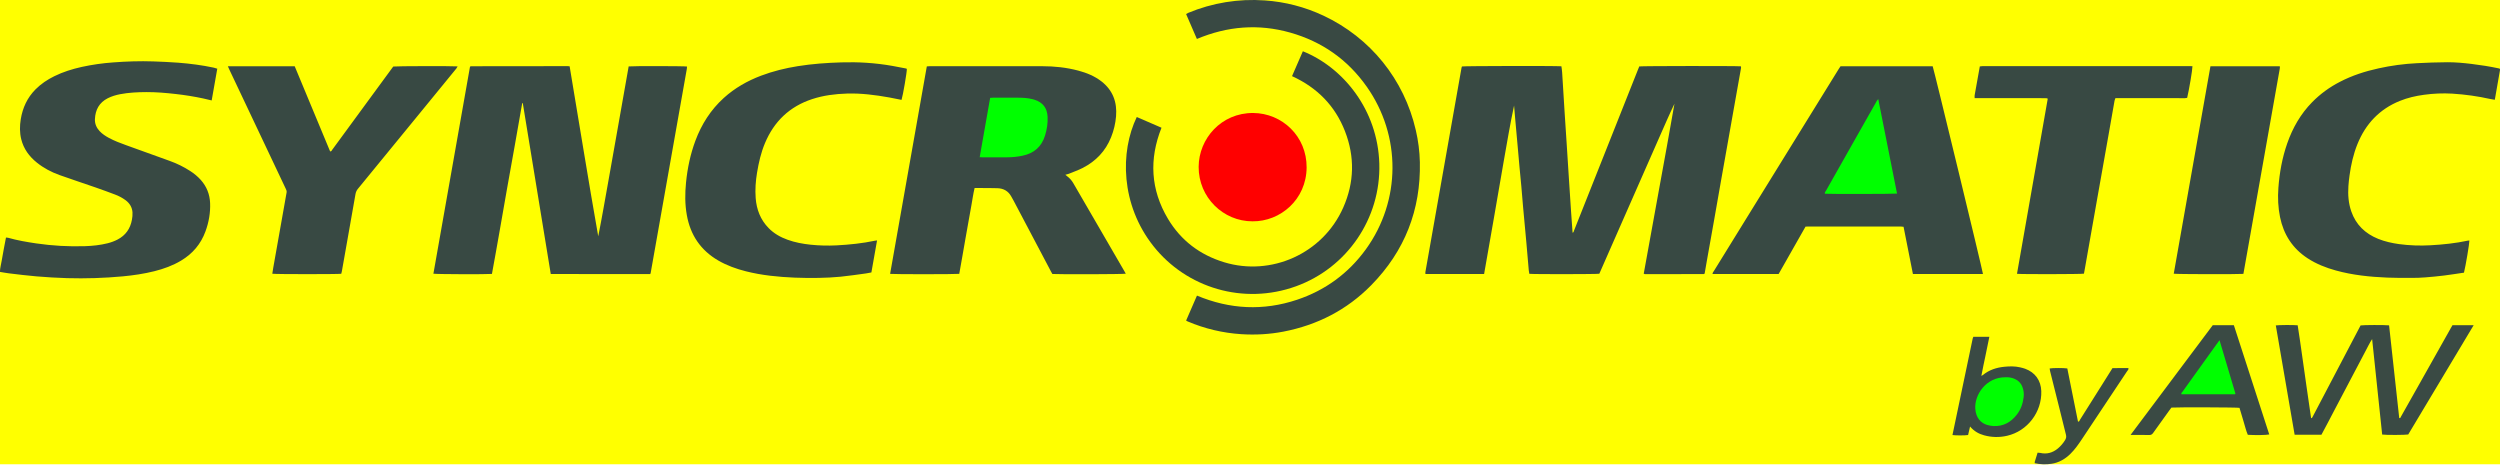
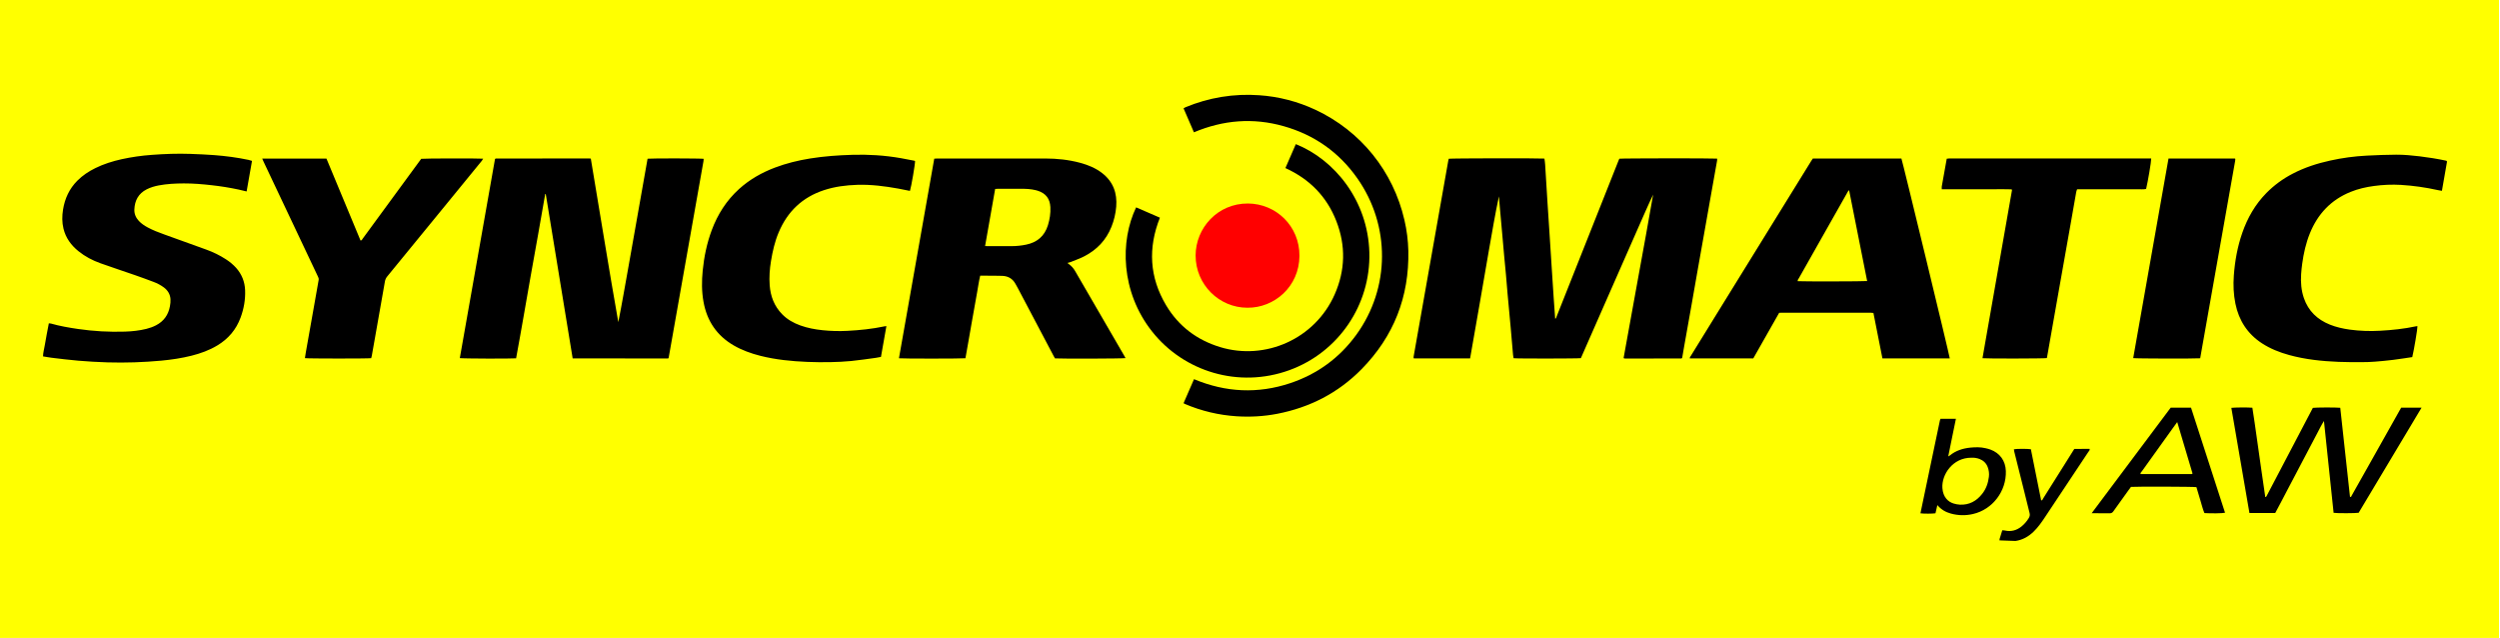
- <svg xmlns="http://www.w3.org/2000/svg" id="Layer_1" viewBox="0 0 6973.9 1295.1" width="697.39" height="129.51">
-   <style>.st0{fill:#384943}.st1{fill:#394943}.st2{fill:#e7192e}.st3{fill:#3a4a44}</style>
-   <rect width="6973.9" height="1295.1" fill="#FF0" />
-   <path class="st0" d=" M4223.6 294.5c-11.2 51.9-19.7 104-29 156-9.3 52.4-18.1 104.9-27.2 157.4-9 52.1-18.2 104.1-27.4 156.4h-162.9c-.6-.6-.9-.7-1-1-.1-.3-.2-.7-.1-1 0-1.3.1-2.7.3-4 33.6-189.7 67.1-379.4 100.7-569.1.3-1.3.7-2.5 1.2-3.8 7.5-1.4 258.9-1.9 277.4-.5.4 2.7.9 5.5 1.2 8.3.4 2.8.7 6 .9 9 2.3 36.6 4.5 73.1 6.8 109.7 1.9 30.6 4 61.2 6 91.7 2 31.3 4 62.5 6 93.7 2 30.6 4 61.2 6 91.7 1.3 19.9 2.8 39.9 4.3 60.2 3.1-.7 3.2-3.6 4-5.8 25.1-63.1 50.2-126.2 75.2-189.3 34.7-87.2 69.3-174.4 103.9-261.6 1-2.5 2-4.9 3-7.2 7.6-1.3 270.1-1.6 283.5-.3.9 3.1 0 6.3-.5 9.4-6.9 39-13.8 78-20.8 117-5.7 31.8-11.3 63.6-16.9 95.4-5.7 32.4-11.5 64.9-17.3 97.3-6.4 36-12.6 72.1-19 108.2l-21 117.9c-2 11.1-3.9 22.2-5.6 32.4-.4.6-.9 1.1-1.4 1.6-.3.2-.6.3-1 .3l-160 .3c-1.7 0-3.3 0-5-.2-.6 0-1.2-.5-2.6-1.2 14.3-78.9 28.7-158 43.1-237.3 14.4-78.9 28.9-157.7 42.6-236.7-15 31.1-28.5 62.8-42.5 94.3s-27.9 63.4-41.8 95-27.9 63.3-41.8 95-27.9 63.4-41.8 95-27.9 63.3-41.7 94.9c-7.6 1.4-185 1.6-195.3.2-.5-3.1-1.2-6.4-1.5-9.6-2.3-26.2-4.4-52.4-6.8-78.6-3-32.8-6.1-65.6-9.1-98.5-1.7-18.9-3.1-37.8-4.8-56.8-1.6-18.2-3.5-36.5-5.2-54.7-1.5-16.6-2.9-33.2-4.4-49.8-2.5-28.2-5.1-56.4-7.6-84.6-1.1-12.1-2.1-24.4-3.1-36.7z M1536.4 764.4c-26.1-159.3-52.1-318.1-78-476.4 0-.2-.6-.2-1.6-.6-7 39.9-14 79.7-21 119.5-7 39.6-14.3 79.2-21.3 118.9-7.1 40-13.8 80-21 120-7.2 39.5-13.7 79.2-21.2 118.3-15.7 1.4-155.4.9-163.3-.6 34.1-192.6 68.1-384.9 102-576.9.4-.5.9-1.1 1.4-1.5.3-.2.6-.3.9-.3l269.9-.3c1.6 0 3.3.3 5.8.4 13.2 79 26.3 158.1 39.4 237.1 13 79 26.5 158.1 40.4 237.2 10.5-52.2 19.3-104.6 28.8-156.9 9.6-53 19-106.1 28.2-159.2 9.2-52.7 18.5-105.3 27.9-157.8 11.8-1.4 155.2-1.1 162.8.3-.1 2.3-.3 4.5-.6 6.8-33.6 190-67.3 380-101 570.1-.1.6-.7 1.1-1.3 2l-277.2-.1z M5134.3 184.8h257c3.1 7.3 139 568.4 140.3 579.5h-195.4c-8.7-43.8-17.4-87.5-26.1-131.7-2.8-.3-5.4-.7-8-.7h-258c-2.3 0-4.6.2-7.5.3l-75 132.1h-184.3c-.3-3.6 2.3-5.9 3.9-8.6 32.3-52.4 64.7-104.9 97.1-157.3l251.1-406.2c1.7-2.5 3.3-4.9 4.9-7.4z M606.1 191.6c-5.2 29.8-10.4 58.8-15.6 88.6-8.2-1.9-15.5-3.8-22.9-5.4-25.7-5.5-51.7-9.7-77.8-12.6-27.2-3.1-54.4-5.4-81.7-5.3-24.3.1-48.6 1.3-72.6 5.8-12.1 2.3-23.9 5.8-35 11.4-23.8 12.1-34.6 32.4-35.7 58.2-.6 12.8 4.3 24.1 13.1 33.5 7.4 7.9 16.3 13.7 25.7 18.8 15.3 8.2 31.4 14.4 47.7 20.2 40.7 14.6 81.4 29.1 122 44 20.1 7.2 39.3 16.6 57.2 28.2 11 7 21 15.4 29.7 25 16.3 18.4 24.9 39.9 25.9 64.4 1.1 27.3-3.6 53.7-13 79.3-12.9 35.1-35.7 62-67.8 81.2-23.3 14-48.6 23.1-74.9 29.7-28.8 7.2-58.1 11.5-87.6 14.3-51.8 4.8-103.8 6.5-155.7 5-28.3-.8-56.6-2.6-84.8-4.9-25.9-2.1-51.6-5.5-77.4-8.5-8.2-1-16.3-2.6-25.1-4 .2-11.1 3.4-21.3 5-31.7 1.7-10.8 3.8-21.6 5.8-32.4 1.9-10.4 4-20.8 6.1-31.8 2 .1 4 .3 6 .7 25.7 7.3 51.9 11.8 78.3 15.7 45.2 6.6 90.8 9.2 136.5 7.7 21-.7 41.8-2.9 62.3-8 9.7-2.4 19.1-5.8 28-10.4 22.6-11.7 35.7-30.4 40.2-55.2 1.4-6.8 1.9-13.8 1.6-20.8-1-14-7.8-25.2-19.1-33.7-9.1-6.7-19.2-12.1-29.8-16-18-6.8-36.1-13.5-54.4-19.8-33.3-11.6-66.8-22.5-100-34.4-23-8.2-44.5-19.5-63.6-34.9-21.3-17.2-36.9-38.3-43.5-65.3-4.5-18.4-4.3-36.9-1.3-55.5 5.2-32.1 18.3-60.4 41.4-83.6 15.2-15.3 32.9-27 52.2-36.5 24.3-12 50-20 76.4-25.9 29-6.3 58.3-10.5 87.9-12.6 37.2-2.8 74.5-4.1 111.8-2.8 23.3.9 46.6 1.8 69.8 3.6 33.2 2.6 66.2 6.9 98.8 13.8 3 .9 5.9 1.8 9.9 2.9z M6873.4 760.6c-18.7 2.7-37.1 5.7-55.5 8-17.5 2.2-35.1 3.8-52.7 5.2-12.3 1-24.6 1.4-36.9 1.4-23 0-46 .2-68.9-.8-48.3-2-96.3-6.9-143.1-19.8-28.1-7.7-54.9-18.3-79.4-34.3-41.8-27.4-66.7-66.2-76.6-114.7-5.5-26.9-6.6-54-4.6-81.5 3.1-42.4 10.6-83.8 24.6-124 15.1-43.3 37.4-82.3 69.8-115.3 22.5-22.8 48.5-41.8 77-56.4 34.2-17.8 70.5-29.5 108-37.7a639.5 639.5 0 0 1 106.7-14.4c28.3-1.4 56.6-2.6 84.9-2.7 22.6-.1 45.2 2 67.7 4.7 25.8 3.1 51.4 7.2 76.8 12.6.7.2 1.4.5 2.1.9.2.7.9 1.7.8 2.5-4.8 27.8-9.7 55.6-14.7 84.1-4.3-.7-8.1-1.2-11.9-2.1-35.1-7.8-70.8-12.9-106.7-15.1-26.3-1.5-52.7-.4-78.8 3.2-23.2 3.1-45.8 8.3-67.5 17.1-56.9 23-95.5 64.1-118.3 120.5-11.4 28.2-18 57.8-22.1 87.8-1.3 9.9-2.5 19.8-3.1 29.8-1.6 23.8.2 47.3 8 70 12.9 37.3 38.9 62.1 75.1 76.7 18.6 7.5 38.1 11.8 57.9 14.6 29.1 3.9 58.5 5 87.7 3.3 35.3-1.9 70.3-5.6 104.9-13 1.3-.2 2.6-.3 3.9-.3.2 7.9-10.1 69.5-15.1 89.7z M2446.6 670.7c-5.4 30.4-10.5 59.5-15.8 89.3-5 .9-9.8 2-14.7 2.7-23.8 3.2-47.5 6.8-71.3 9.2-20.2 2-40.5 2.9-60.8 3.3-22.3.4-44.6.2-66.9-.7-46-1.9-91.7-6.4-136.4-17.7-26.9-6.8-52.8-16.1-76.9-30-49.2-28.5-78-71.2-87.9-127-5.4-30.1-5.2-60.3-2.2-90.6 4-39.9 12.1-78.9 26.1-116.5 17.1-46 42.8-86.4 79.3-119.5 30.5-27.6 65.7-47.6 104-62.1 33.1-12.5 67.3-20.9 102.2-26.5 40.5-6.5 81.3-9.4 122.3-10.6 23-.7 46-.4 68.9 1.1 24.6 1.6 49.1 4.5 73.3 8.8 12.5 2.2 24.9 4.7 37.3 7.1.9.3 1.8.6 2.6 1 .5 7.9-10.9 74.7-14.8 86.6-11.3-2.2-22.6-4.6-34-6.7-39.1-7-78.3-12.1-118.2-10.9-33.1 1-65.7 5.1-97.3 15.5-62.7 20.6-106 62.1-131.4 122.6-11.2 26.5-17.5 54.4-22.2 82.7-3.9 23.5-5.6 47-3.8 70.7 2.4 31.9 13.3 60.3 35.9 83.5 14.9 15.4 33.1 25.6 53.1 32.8 20.8 7.5 42.4 11.5 64.3 13.8 23.9 2.5 47.9 3.1 71.9 1.9 36.3-1.9 72.3-5.6 107.9-13.1 1.4-.4 2.7-.4 5.5-.7z M759.6 763.6c.8-5.5 1.6-11 2.6-16.5 8.4-47.5 16.8-95 25.3-142.5 4-22.6 7.9-45.2 12-67.8.7-4-.8-7.1-2.4-10.4-10.1-21.3-20.2-42.7-30.3-64-42.3-89.3-84.6-178.7-126.9-268-1.4-2.9-2.6-5.9-4.2-9.5h186.4l98.8 237.5c3.9.2 4.6-2.9 6-4.8 45.1-61.5 90.2-123 135.3-184.6 11.6-15.8 23.2-31.7 34.8-47.4 7.4-1.3 166.5-1.6 179.6-.4-1 2-2.2 4-3.5 5.8-35.4 43.3-70.8 86.7-106.3 130-56.1 68.6-112.2 137.1-168.4 205.7-3.6 4.3-5.9 9.5-6.8 15.1-9.1 52.8-18.5 105.5-27.9 158.2-3.4 19-6.7 38-10.1 57-.4 2.3-1.2 4.5-1.7 6.7-8.3 1.4-183.4 1.4-192.3-.1z M5626.5 763.8c28.6-162.8 57.2-325.2 85.6-487.2.1-.5-.4-1.2-.9-2.5-16.6-.7-33.5-.2-50.4-.3s-34 0-51 0h-101.4c0-3.2-.4-5.8 0-8.2 4.7-26.5 9.5-53 14.4-80.3 2.5-.4 5-.6 7.5-.8 21.7-.1 43.3-.1 65 0h508.9c3.9 0 7.9.1 11.8.1.1 9.7-9.3 65.5-14.8 88.4-8 1.8-16.4.6-24.6.8s-16.7 0-25 0h-150.5c-.9 2.6-2 4.9-2.5 7.4-5.6 31.5-11 62.9-16.6 94.4-5.6 31.8-11.2 63.6-16.9 95.3-5 28.2-10 56.3-15 84.5-6.4 36-12.8 72.1-19.1 108.1-5 28.2-10 56.4-14.9 84.5-.9 5.2-1.9 10.4-2.8 15.4-8.1 1.6-175.6 1.8-186.8.4z " />
-   <path class="st1" d=" M3308.7 894.3c10.3-23.6 20.2-46.4 30.3-69.7 92.1 38.5 185.3 43 279.4 11.5 78.7-26.4 143-73.4 191.8-140.7 98.1-135.6 99-316.6 2.4-453.6-53.2-75.6-124.9-125.8-213.6-150.9-88.4-25-175.1-18-260.2 17.8l-30.1-69.5c1.7-1.1 3.6-2.2 5.4-3.1 67.7-28.2 140.9-40.2 214-34.9 56.6 3.8 112 18.2 163.4 42.3 131.3 61.5 225.4 178 258 319.8 6.8 29.2 10.6 59 11.3 89 2.8 133.3-42.2 248.1-135.5 343.1-67.7 69-150.2 111.3-245.2 129.7-38.9 7.5-78 9.6-117.4 7.1-51.6-3.3-102.2-15.3-149.8-35.6-1.1-.5-2.2-1.2-4.2-2.3z M2971.8 487.6c2 1.5 3.2 2.6 4.4 3.5 7.3 5.3 13.4 12.1 17.9 20 39.8 68.5 79.5 137.1 119.3 205.6 7.7 13.3 15.4 26.5 23.1 39.8 1.3 2.2 2.5 4.5 3.9 7-8.4 1.6-184.8 2.1-204.7.8-1.1-2-2.5-4.2-3.7-6.5-34.8-65.9-69.6-131.9-104.4-197.8-2.2-4.1-4.6-8.1-6.8-12.2-8.4-15.1-21.6-22.3-38.4-22.8-16-.5-32-.4-48-.5h-15.7c-3.9 16.1-6 32.2-8.9 48.1s-5.8 32.1-8.6 48.1c-2.8 15.7-5.6 31.4-8.4 47.2-2.8 16-5.6 32.1-8.4 48.2s-5.7 32-8.5 47.8c-8.8 1.3-183.2 1.4-192.9.1 34.1-192.8 68.3-385.8 102.4-578.8 3.2-.2 5.8-.5 8.4-.5h313.9c33.7 0 67.1 3.5 99.9 12.2 23.4 6.2 45.5 15.1 64.8 30 32 24.8 44.2 58.1 40.9 97.7-1.7 19.9-6.3 39.5-13.8 58.1-15.5 38.9-42.7 67.2-79.7 86-12.4 6.3-25.7 10.9-38.6 16.2-3 .8-5.8 1.5-9.4 2.7z   " />
-   <path class="st1" d=" M3604.2 212.4l30.2-69.4c112.8 45.2 209.1 164 213.3 313.8 4.3 152.5-90 290.3-232.4 341.8-146.4 53-305.4 4.6-397.8-112.1-91.6-115.6-93.3-262.8-46.4-360.1l69 29.9c-35 87.8-30.4 173 18 254.1 36.2 60.6 89.3 100.7 156.8 121.2 130.4 39.7 275-23.2 332.2-152.7 30.9-70 32.6-141.4 4.8-212.8-27.7-71.2-77.6-121.7-147.7-153.7z" />
-   <path class="st0" d=" M6258.1 764c-15.6 1.3-186.3 1-194.3-.5 34.1-192.8 68.2-385.7 102.4-578.7H6359c.5.6.8.8.9 1.1.1.3.1.7.1 1-.1 1.6-.2 3.3-.5 5-33.8 190.6-67.6 381.3-101.4 572.1z" />
-   <path class="st3" d=" M6664.5 907.6c9.4 86.1 18.8 172.3 28.3 258.6 3.7.8 3.9-2.3 4.9-4.1 17.6-31 35-62.1 52.5-93.1 29.1-51.6 58.1-103.3 87.2-155 1.3-2.3 2.6-4.5 3.9-6.8h59.1L6717.9 1212c-7.5 1.5-62.3 1.8-72.7.2-9.3-87.9-18.5-176.1-28-266.3-7.9 12.2-13.1 23.6-19 34.5s-11.5 21.8-17.2 32.7l-17.7 33.6-17.7 33.6c-5.7 10.9-11.5 21.8-17.2 32.7l-17.7 33.6-17.1 32.7c-5.9 11.2-11.8 22.3-17.8 33.4H6401c-17.5-101.9-35-203.5-52.5-304.9 7.9-1.3 48.4-1.6 61-.4 4.8 28.6 8.4 57.5 12.7 86.4 4.2 28.7 8.1 57.3 12.2 86 4.1 28.8 8.4 57.7 12.5 86.3 1 .2 1.3.4 1.6.3.3-.1.6-.3.8-.6.6-.8 1.1-1.6 1.6-2.5 44.7-85.2 89.4-170.4 134.1-255.5 7.1-1.3 67.1-1.6 79.5-.2z  M5495.6 1189.8l-5.5 23.7c-8.1 1.4-34.2 1.5-43.6.1 18.8-89.8 37.7-179.7 56.5-269.4.5-1.6 1-3.1 1.7-4.6h44.7c-6.9 36.4-15.3 71.8-22.3 109 1.5-.8 3-1.6 4.4-2.5 17.3-14.3 37.8-20.8 59.7-23 14.6-1.4 29.3-1.8 43.8 1.6 4.9 1 9.7 2.4 14.4 4 27.8 10.2 43.9 32.7 44.9 62.3 1.9 58.4-38.6 111.6-95.3 124.6-21.2 5-43.3 4.5-64.3-1.3-14.7-4-27.8-11.2-39.1-24.5z  M5675.8 1292.1c0-1.4.1-2.9.4-4.3 2.5-8.3 5.1-16.5 7.8-25.1 2.4.1 4.7.4 7.1.7 18.6 4.3 35-.4 49.4-12.3 7.9-6.6 14.7-14.5 20.1-23.3 3-4.8 4-9.5 2.5-15.1-6.2-24.2-12-48.4-18-72.6-8.8-35.2-17.6-70.3-26.4-105.4-.6-2.2-.7-4.6-1.1-6.8 7.5-1.6 39.8-1.7 49.3-.1 9.9 49.3 19.8 98.7 29.8 148.3 3.8.5 4.1-2.9 5.4-4.9 21.2-33.5 42.3-67 63.3-100.5l27.5-43.8c7.3 0 14.9-.1 22.5-.1h22c.9 4.3-2.2 6.5-3.9 9-23.9 36.1-47.9 72.1-71.9 108.1-18.1 27.2-36.1 54.3-54.2 81.5-9.6 14.4-19.5 28.6-32 40.8-14.9 14.6-32.3 24.6-53.1 27.6-15.3 2.3-31.2 1.7-46.5-1.7z  M5943.3 1213.3l229.3-306.1h58.9c32.9 101.6 65.9 203.2 98.7 304.7-7.6 1.9-39.3 2.3-59.8 1-5.2-11.8-7.9-24.9-11.9-37.4s-7.6-25.4-11.3-37.8c-8-1.5-173-2-189.9-.7-2.3 3.1-4.9 6.5-7.4 10-14.6 20.3-29.3 40.5-43.7 60.9-2.8 3.9-5.8 5.7-10.7 5.6-16.7-.4-33.3-.2-52.2-.2z  " />
-   <path fill="#0F0" d=" M 5594.8,1052.4 c-54.8-.6-87.3 49.3-84.6 88 1.8 26.3 16.5 40.2 33.2 45 5.7 1.7 11.6 2.7 17.6 3.1 27.1 1.2 48.2-10.4 64.6-31.3 11.5-14.5 17.3-31.2 19.5-49.4 1.2-9.6 0-19.4-3.5-28.4-4.2-11.1-12.2-18.8-23.3-23.2-7.4-2.9-15.5-4.2-23.5-3.8z M6191.5 949c-5.3 7.3-9.6 13.1-13.8 19-29.5 41.1-59 82.2-88.5 123.4-1.8 2.5-5 4.6-4.2 8.4h149.1c.3 0 .7-.2.9-.4.3-.5.6-1.1.8-1.6L6191.5 949z M 5239.5,276.4 c-3.9 3.8-5.4 7.5-7.3 10.9-16.9 29.8-33.8 59.6-50.7 89.5-29.2 51.6-58.4 103.1-87.5 154.7-1.5 2.7-4.3 5.1-3.5 8.9 12.9 1.1 193.4.8 201.4-.4-17.5-87.4-34.8-174.8-52.4-263.6z M2732.9,438.5 c3.1.1 4.7.3 6.4.3h70.9c14 0 27.9-1.5 41.6-4.3 32.1-6.5 53.8-24.9 63.5-56.6 5.2-17 7.9-34.3 7-52.1-1.2-24.6-13.3-40.3-36.8-47.7-1.9-.6-3.8-1.1-5.8-1.6-13.7-3.4-27.6-4-41.6-4h-67.9c-2.6 0-5.2.3-8.1.5-9.7 55.2-19.3 109.8-29.2 165.5z " />
-   <path fill="#F00" d=" M3494 617.4c-81.6.2-150.6-66.8-150.3-151.9.3-78.7 63.1-150.8 152-150.3 81 .5 149.8 65.1 149.2 152-.6 89.2-73.1 151-150.9 150.2z" />
+ <svg xmlns="http://www.w3.org/2000/svg" id="Layer_1" viewBox="0 0 290 74" width="290" height="74">
+   <rect width="290" height="74" fill="#FF0" />
+   <g transform="matrix(0.04 0 0 0.04 5 11)">
+     <path class="st0" d=" M4223.6 294.5c-11.2 51.9-19.7 104-29 156-9.3 52.4-18.1 104.9-27.2 157.4-9 52.1-18.2 104.1-27.4 156.4h-162.9c-.6-.6-.9-.7-1-1-.1-.3-.2-.7-.1-1 0-1.3.1-2.7.3-4 33.6-189.7 67.1-379.4 100.7-569.1.3-1.3.7-2.5 1.2-3.8 7.5-1.4 258.9-1.9 277.4-.5.4 2.7.9 5.5 1.2 8.3.4 2.8.7 6 .9 9 2.3 36.6 4.5 73.1 6.8 109.7 1.9 30.6 4 61.2 6 91.7 2 31.3 4 62.5 6 93.7 2 30.6 4 61.2 6 91.7 1.3 19.9 2.8 39.9 4.3 60.2 3.1-.7 3.2-3.6 4-5.8 25.1-63.1 50.2-126.2 75.2-189.3 34.7-87.2 69.3-174.4 103.9-261.6 1-2.5 2-4.9 3-7.2 7.6-1.3 270.1-1.6 283.5-.3.9 3.1 0 6.3-.5 9.4-6.9 39-13.8 78-20.8 117-5.7 31.8-11.3 63.6-16.9 95.4-5.7 32.4-11.5 64.9-17.3 97.3-6.4 36-12.6 72.1-19 108.2l-21 117.9c-2 11.1-3.9 22.2-5.6 32.4-.4.6-.9 1.1-1.4 1.6-.3.2-.6.3-1 .3l-160 .3c-1.7 0-3.3 0-5-.2-.6 0-1.2-.5-2.6-1.2 14.3-78.9 28.7-158 43.1-237.3 14.4-78.9 28.9-157.7 42.6-236.7-15 31.1-28.5 62.8-42.5 94.3s-27.9 63.4-41.8 95-27.9 63.3-41.8 95-27.9 63.4-41.8 95-27.9 63.3-41.7 94.9c-7.6 1.4-185 1.6-195.3.2-.5-3.1-1.2-6.4-1.5-9.6-2.3-26.2-4.4-52.4-6.8-78.6-3-32.8-6.1-65.6-9.1-98.5-1.7-18.9-3.1-37.8-4.8-56.8-1.6-18.2-3.5-36.5-5.2-54.7-1.5-16.6-2.9-33.2-4.4-49.8-2.5-28.2-5.1-56.4-7.6-84.6-1.1-12.1-2.1-24.4-3.1-36.7z M1536.4 764.4c-26.1-159.3-52.1-318.1-78-476.4 0-.2-.6-.2-1.6-.6-7 39.9-14 79.7-21 119.5-7 39.6-14.3 79.2-21.3 118.9-7.1 40-13.8 80-21 120-7.2 39.5-13.7 79.2-21.2 118.3-15.7 1.4-155.4.9-163.3-.6 34.1-192.6 68.1-384.9 102-576.9.4-.5.9-1.1 1.4-1.5.3-.2.6-.3.9-.3l269.9-.3c1.6 0 3.3.3 5.8.4 13.2 79 26.3 158.1 39.4 237.1 13 79 26.5 158.1 40.4 237.2 10.5-52.2 19.3-104.6 28.8-156.9 9.6-53 19-106.1 28.2-159.2 9.2-52.7 18.5-105.3 27.9-157.8 11.8-1.4 155.2-1.1 162.8.3-.1 2.3-.3 4.5-.6 6.8-33.6 190-67.3 380-101 570.1-.1.6-.7 1.1-1.3 2l-277.2-.1z M5134.3 184.8h257c3.1 7.3 139 568.4 140.3 579.5h-195.4c-8.7-43.8-17.4-87.5-26.1-131.7-2.8-.3-5.4-.7-8-.7h-258c-2.3 0-4.6.2-7.5.3l-75 132.1h-184.3c-.3-3.6 2.3-5.9 3.9-8.6 32.3-52.4 64.7-104.9 97.1-157.3l251.1-406.2c1.7-2.5 3.3-4.9 4.9-7.4z M606.1 191.6c-5.2 29.8-10.4 58.8-15.6 88.6-8.2-1.9-15.5-3.8-22.9-5.4-25.7-5.5-51.7-9.7-77.8-12.6-27.2-3.1-54.4-5.4-81.7-5.3-24.3.1-48.6 1.3-72.6 5.8-12.1 2.3-23.9 5.8-35 11.4-23.8 12.1-34.6 32.4-35.7 58.2-.6 12.8 4.3 24.1 13.1 33.5 7.4 7.9 16.3 13.7 25.7 18.8 15.3 8.2 31.4 14.4 47.7 20.2 40.7 14.6 81.4 29.1 122 44 20.1 7.2 39.3 16.6 57.2 28.2 11 7 21 15.4 29.7 25 16.3 18.4 24.9 39.9 25.9 64.4 1.1 27.3-3.6 53.7-13 79.3-12.9 35.1-35.7 62-67.8 81.2-23.3 14-48.6 23.1-74.9 29.7-28.8 7.2-58.1 11.5-87.6 14.3-51.8 4.8-103.8 6.5-155.7 5-28.3-.8-56.6-2.6-84.8-4.9-25.9-2.1-51.6-5.5-77.4-8.5-8.2-1-16.3-2.6-25.1-4 .2-11.1 3.4-21.3 5-31.7 1.7-10.8 3.8-21.6 5.8-32.4 1.9-10.4 4-20.8 6.1-31.8 2 .1 4 .3 6 .7 25.7 7.3 51.9 11.8 78.3 15.7 45.2 6.6 90.8 9.2 136.5 7.7 21-.7 41.8-2.9 62.3-8 9.7-2.4 19.1-5.8 28-10.4 22.6-11.7 35.7-30.4 40.2-55.2 1.4-6.8 1.9-13.8 1.6-20.8-1-14-7.8-25.2-19.1-33.7-9.1-6.7-19.2-12.1-29.8-16-18-6.8-36.1-13.5-54.4-19.8-33.3-11.6-66.8-22.5-100-34.4-23-8.2-44.5-19.5-63.6-34.9-21.3-17.2-36.9-38.3-43.5-65.3-4.5-18.4-4.3-36.9-1.3-55.5 5.2-32.1 18.3-60.4 41.4-83.6 15.2-15.3 32.9-27 52.2-36.5 24.3-12 50-20 76.4-25.9 29-6.3 58.3-10.5 87.9-12.6 37.2-2.8 74.5-4.1 111.8-2.8 23.3.9 46.6 1.8 69.8 3.6 33.2 2.6 66.2 6.9 98.8 13.8 3 .9 5.9 1.8 9.9 2.9z M6873.4 760.6c-18.7 2.7-37.1 5.7-55.5 8-17.5 2.2-35.1 3.8-52.7 5.2-12.3 1-24.6 1.4-36.9 1.4-23 0-46 .2-68.9-.8-48.3-2-96.3-6.9-143.1-19.8-28.1-7.7-54.9-18.3-79.4-34.3-41.8-27.4-66.7-66.2-76.6-114.7-5.5-26.9-6.6-54-4.6-81.5 3.1-42.4 10.6-83.8 24.6-124 15.1-43.3 37.4-82.3 69.8-115.3 22.5-22.8 48.5-41.8 77-56.4 34.2-17.8 70.5-29.5 108-37.7a639.5 639.5 0 0 1 106.7-14.4c28.3-1.4 56.6-2.6 84.9-2.7 22.6-.1 45.2 2 67.7 4.7 25.8 3.1 51.4 7.2 76.8 12.6.7.2 1.4.5 2.1.9.2.7.9 1.7.8 2.5-4.8 27.8-9.7 55.6-14.7 84.1-4.3-.7-8.1-1.2-11.9-2.1-35.1-7.8-70.8-12.9-106.7-15.1-26.3-1.5-52.7-.4-78.8 3.2-23.2 3.1-45.8 8.3-67.5 17.1-56.9 23-95.5 64.1-118.3 120.5-11.4 28.2-18 57.8-22.1 87.8-1.3 9.9-2.5 19.8-3.1 29.8-1.6 23.8.2 47.3 8 70 12.9 37.3 38.9 62.1 75.1 76.7 18.6 7.5 38.1 11.8 57.9 14.6 29.1 3.9 58.5 5 87.7 3.3 35.3-1.9 70.3-5.6 104.9-13 1.3-.2 2.6-.3 3.9-.3.2 7.9-10.1 69.5-15.1 89.7z M2446.6 670.7c-5.4 30.4-10.5 59.5-15.8 89.3-5 .9-9.8 2-14.7 2.7-23.8 3.2-47.5 6.8-71.3 9.2-20.2 2-40.5 2.9-60.8 3.3-22.3.4-44.6.2-66.9-.7-46-1.9-91.7-6.4-136.4-17.7-26.9-6.8-52.8-16.1-76.9-30-49.2-28.5-78-71.2-87.9-127-5.4-30.1-5.2-60.3-2.2-90.6 4-39.9 12.1-78.9 26.1-116.5 17.1-46 42.8-86.4 79.3-119.5 30.5-27.6 65.7-47.6 104-62.1 33.1-12.5 67.3-20.9 102.2-26.5 40.5-6.5 81.3-9.4 122.3-10.6 23-.7 46-.4 68.9 1.1 24.6 1.6 49.1 4.5 73.3 8.8 12.5 2.2 24.9 4.7 37.3 7.1.9.3 1.8.6 2.6 1 .5 7.9-10.9 74.7-14.8 86.6-11.3-2.2-22.6-4.6-34-6.7-39.1-7-78.3-12.1-118.2-10.9-33.1 1-65.7 5.1-97.3 15.5-62.7 20.6-106 62.1-131.4 122.6-11.2 26.5-17.5 54.4-22.2 82.7-3.9 23.5-5.6 47-3.8 70.7 2.4 31.9 13.3 60.3 35.9 83.5 14.9 15.4 33.1 25.6 53.1 32.8 20.8 7.5 42.4 11.5 64.3 13.8 23.9 2.5 47.9 3.1 71.9 1.9 36.3-1.9 72.3-5.6 107.9-13.1 1.4-.4 2.7-.4 5.5-.7z M759.6 763.6c.8-5.5 1.6-11 2.6-16.5 8.4-47.5 16.8-95 25.3-142.5 4-22.6 7.9-45.2 12-67.8.7-4-.8-7.1-2.4-10.4-10.1-21.3-20.2-42.7-30.3-64-42.3-89.3-84.6-178.7-126.9-268-1.4-2.9-2.6-5.9-4.2-9.5h186.4l98.8 237.5c3.9.2 4.6-2.9 6-4.8 45.1-61.5 90.2-123 135.3-184.6 11.6-15.8 23.2-31.7 34.8-47.4 7.4-1.3 166.5-1.6 179.6-.4-1 2-2.2 4-3.5 5.8-35.4 43.3-70.8 86.7-106.3 130-56.1 68.6-112.2 137.1-168.4 205.7-3.6 4.3-5.9 9.5-6.8 15.1-9.1 52.8-18.5 105.5-27.9 158.2-3.4 19-6.7 38-10.1 57-.4 2.3-1.2 4.5-1.7 6.7-8.3 1.4-183.4 1.4-192.3-.1z M5626.5 763.8c28.6-162.8 57.2-325.2 85.6-487.2.1-.5-.4-1.2-.9-2.5-16.6-.7-33.5-.2-50.4-.3s-34 0-51 0h-101.4c0-3.2-.4-5.8 0-8.2 4.7-26.5 9.5-53 14.4-80.3 2.5-.4 5-.6 7.5-.8 21.7-.1 43.3-.1 65 0h508.9c3.9 0 7.9.1 11.8.1.1 9.7-9.3 65.5-14.8 88.4-8 1.8-16.4.6-24.6.8s-16.7 0-25 0h-150.5c-.9 2.6-2 4.9-2.5 7.4-5.6 31.5-11 62.9-16.6 94.4-5.6 31.8-11.2 63.6-16.9 95.3-5 28.2-10 56.3-15 84.5-6.4 36-12.8 72.1-19.1 108.1-5 28.2-10 56.4-14.9 84.5-.9 5.2-1.9 10.4-2.8 15.4-8.1 1.6-175.6 1.8-186.8.4z " />
+     <path class="st1" d=" M3308.7 894.3c10.3-23.6 20.2-46.4 30.3-69.7 92.1 38.5 185.3 43 279.4 11.5 78.7-26.4 143-73.4 191.8-140.7 98.1-135.6 99-316.6 2.4-453.6-53.2-75.6-124.9-125.8-213.6-150.9-88.4-25-175.1-18-260.2 17.8l-30.1-69.5c1.7-1.1 3.6-2.2 5.4-3.1 67.7-28.2 140.9-40.2 214-34.9 56.6 3.8 112 18.2 163.4 42.3 131.3 61.5 225.4 178 258 319.8 6.8 29.2 10.6 59 11.3 89 2.8 133.3-42.2 248.1-135.5 343.1-67.7 69-150.2 111.3-245.2 129.7-38.9 7.5-78 9.6-117.4 7.1-51.6-3.3-102.2-15.3-149.8-35.6z  M2971.8 487.6c2 1.5 3.2 2.6 4.4 3.5 7.3 5.3 13.4 12.1 17.9 20 39.8 68.5 79.5 137.1 119.3 205.6 7.7 13.3 15.4 26.5 23.1 39.8 1.3 2.2 2.5 4.5 3.9 7-8.4 1.6-184.8 2.1-204.7.8-1.1-2-2.5-4.2-3.7-6.5-34.8-65.9-69.6-131.9-104.4-197.8-2.2-4.1-4.6-8.1-6.8-12.2-8.4-15.1-21.6-22.3-38.4-22.8-16-.5-32-.4-48-.5h-15.7c-3.9 16.1-6 32.2-8.9 48.1s-5.8 32.1-8.6 48.1c-2.8 15.7-5.6 31.4-8.4 47.2-2.8 16-5.6 32.1-8.4 48.2s-5.7 32-8.5 47.8c-8.8 1.3-183.2 1.4-192.9.1 34.1-192.8 68.3-385.8 102.4-578.8 3.2-.2 5.8-.5 8.4-.5h313.9c33.7 0 67.1 3.5 99.9 12.2 23.4 6.2 45.5 15.1 64.8 30 32 24.8 44.2 58.1 40.9 97.7-1.7 19.9-6.3 39.5-13.8 58.1-15.5 38.9-42.7 67.2-79.7 86-12.4 6.3-25.7 10.9-38.6 16.2-3 .8-5.8 1.5-9.4 2.7z   " />
+     <path class="st1" d=" M3604.2 212.4l30.2-69.4c112.8 45.2 209.1 164 213.3 313.8 4.3 152.5-90 290.3-232.4 341.8-146.4 53-305.4 4.6-397.8-112.1-91.6-115.6-93.3-262.8-46.4-360.1l69 29.9c-35 87.8-30.4 173 18 254.1 36.2 60.6 89.3 100.7 156.8 121.2 130.4 39.7 275-23.2 332.2-152.7 30.9-70 32.6-141.4 4.8-212.8-27.7-71.2-77.6-121.7-147.7-153.7z" />
+     <path class="st0" d=" M6258.1 764c-15.6 1.3-186.3 1-194.3-.5 34.1-192.8 68.2-385.7 102.4-578.7H6359c.5.6.8.8.9 1.1.1.3.1.7.1 1-.1 1.6-.2 3.3-.5 5-33.8 190.6-67.6 381.3-101.4 572.1z" />
+     <path class="st3" d=" M6664.5 907.6c9.4 86.1 18.8 172.3 28.3 258.6 3.7.8 3.9-2.3 4.9-4.1 17.6-31 35-62.1 52.5-93.1 29.1-51.6 58.1-103.3 87.2-155 1.3-2.3 2.6-4.5 3.9-6.8h59.1L6717.9 1212c-7.5 1.5-62.3 1.8-72.7.2-9.3-87.9-18.5-176.1-28-266.3-7.9 12.2-13.1 23.6-19 34.5s-11.5 21.8-17.2 32.7l-17.7 33.6-17.7 33.6c-5.7 10.9-11.5 21.8-17.2 32.7l-17.7 33.6-17.1 32.7c-5.9 11.2-11.8 22.3-17.8 33.4H6401c-17.5-101.9-35-203.5-52.5-304.9 7.9-1.3 48.4-1.6 61-.4 4.8 28.6 8.4 57.5 12.7 86.4 4.2 28.7 8.1 57.3 12.2 86 4.1 28.8 8.4 57.7 12.5 86.3 1 .2 1.3.4 1.6.3.3-.1.6-.3.8-.6.6-.8 1.1-1.6 1.6-2.5 44.7-85.2 89.4-170.4 134.1-255.5 7.1-1.3 67.1-1.6 79.5-.2z  M5495.6 1189.8l-5.5 23.7c-8.1 1.4-34.2 1.5-43.6.1 18.8-89.8 37.7-179.7 56.5-269.4.5-1.6 1-3.1 1.7-4.6h44.7c-6.9 36.4-15.3 71.8-22.3 109 1.5-.8 3-1.6 4.4-2.5 17.3-14.3 37.8-20.8 59.7-23 14.6-1.4 29.3-1.8 43.8 1.6 4.9 1 9.7 2.4 14.4 4 27.8 10.2 43.9 32.7 44.9 62.3 1.9 58.4-38.6 111.6-95.3 124.6-21.2 5-43.3 4.5-64.3-1.3-14.7-4-27.8-11.2-39.1-24.5z  M5675.8 1292.1c0-1.4.1-2.9.4-4.3 2.5-8.3 5.1-16.5 7.8-25.1 2.4.1 4.7.4 7.1.7 18.6 4.3 35-.4 49.4-12.3 7.9-6.6 14.7-14.5 20.1-23.3 3-4.8 4-9.5 2.5-15.1-6.2-24.2-12-48.4-18-72.6-8.8-35.2-17.6-70.3-26.4-105.4-.6-2.2-.7-4.6-1.1-6.8 7.5-1.6 39.8-1.7 49.3-.1 9.9 49.3 19.8 98.7 29.8 148.3 3.8.5 4.1-2.9 5.4-4.9 21.2-33.5 42.3-67 63.3-100.5l27.5-43.8c7.3 0 14.9-.1 22.5-.1h22 c .9 4.3-2.2 6.5-3.9 9 c -23.9 36.1-47.9 72.1-71.9 108.1 c -18.1 27.2-36.1 54.3-54.2 81.5 c -9.6 14.4-19.5 28.6-32 40.8 c -14.9 14.6-32.3 24.6-53.1 27.6 z  M5943.3 1213.3l229.3-306.1h58.9c32.9 101.6 65.9 203.2 98.7 304.7-7.6 1.9-39.3 2.3-59.8 1-5.2-11.8-7.9-24.9-11.9-37.4s-7.6-25.4-11.3-37.8c-8-1.5-173-2-189.9-.7-2.3 3.1-4.9 6.5-7.4 10-14.6 20.3-29.3 40.5-43.7 60.9-2.8 3.9-5.8 5.7-10.7 5.6z  " />
+     <path fill="#FF0" d=" M 5594.8,1052.4 c-54.8-.6-87.3 49.3-84.6 88 1.8 26.3 16.5 40.2 33.2 45 5.7 1.7 11.6 2.7 17.6 3.1 27.1 1.2 48.2-10.4 64.6-31.3 11.5-14.5 17.3-31.2 19.5-49.4 1.2-9.6 0-19.4-3.5-28.4-4.2-11.1-12.2-18.8-23.3-23.2-7.4-2.9-15.5-4.2-23.5-3.8z M6191.5 949c-5.3 7.3-9.6 13.1-13.8 19-29.5 41.1-59 82.2-88.5 123.4-1.8 2.5-5 4.6-4.2 8.4h149.1c.3 0 .7-.2.9-.4.3-.5.6-1.1.8-1.6L6191.5 949z M 5239.5,276.4 c-3.9 3.8-5.4 7.5-7.3 10.9-16.9 29.8-33.8 59.6-50.7 89.5-29.2 51.6-58.4 103.1-87.5 154.7-1.5 2.7-4.3 5.1-3.5 8.9 12.9 1.1 193.4.8 201.4-.4-17.5-87.4-34.8-174.8-52.4-263.6z M2732.9,438.5 c3.1.1 4.7.3 6.4.3h70.9c14 0 27.9-1.5 41.6-4.3 32.1-6.5 53.8-24.9 63.5-56.6 5.2-17 7.9-34.3 7-52.1-1.2-24.6-13.3-40.3-36.8-47.7-1.9-.6-3.8-1.1-5.8-1.6-13.7-3.4-27.6-4-41.6-4h-67.9c-2.6 0-5.2.3-8.1.5-9.7 55.2-19.3 109.8-29.2 165.5z " />
+     <path fill="#F00" d=" M3494 617.4c-81.6.2-150.6-66.8-150.3-151.9.3-78.7 63.1-150.8 152-150.3 81 .5 149.8 65.1 149.2 152-.6 89.2-73.1 151-150.9 150.2z" />
+   </g>
</svg>
